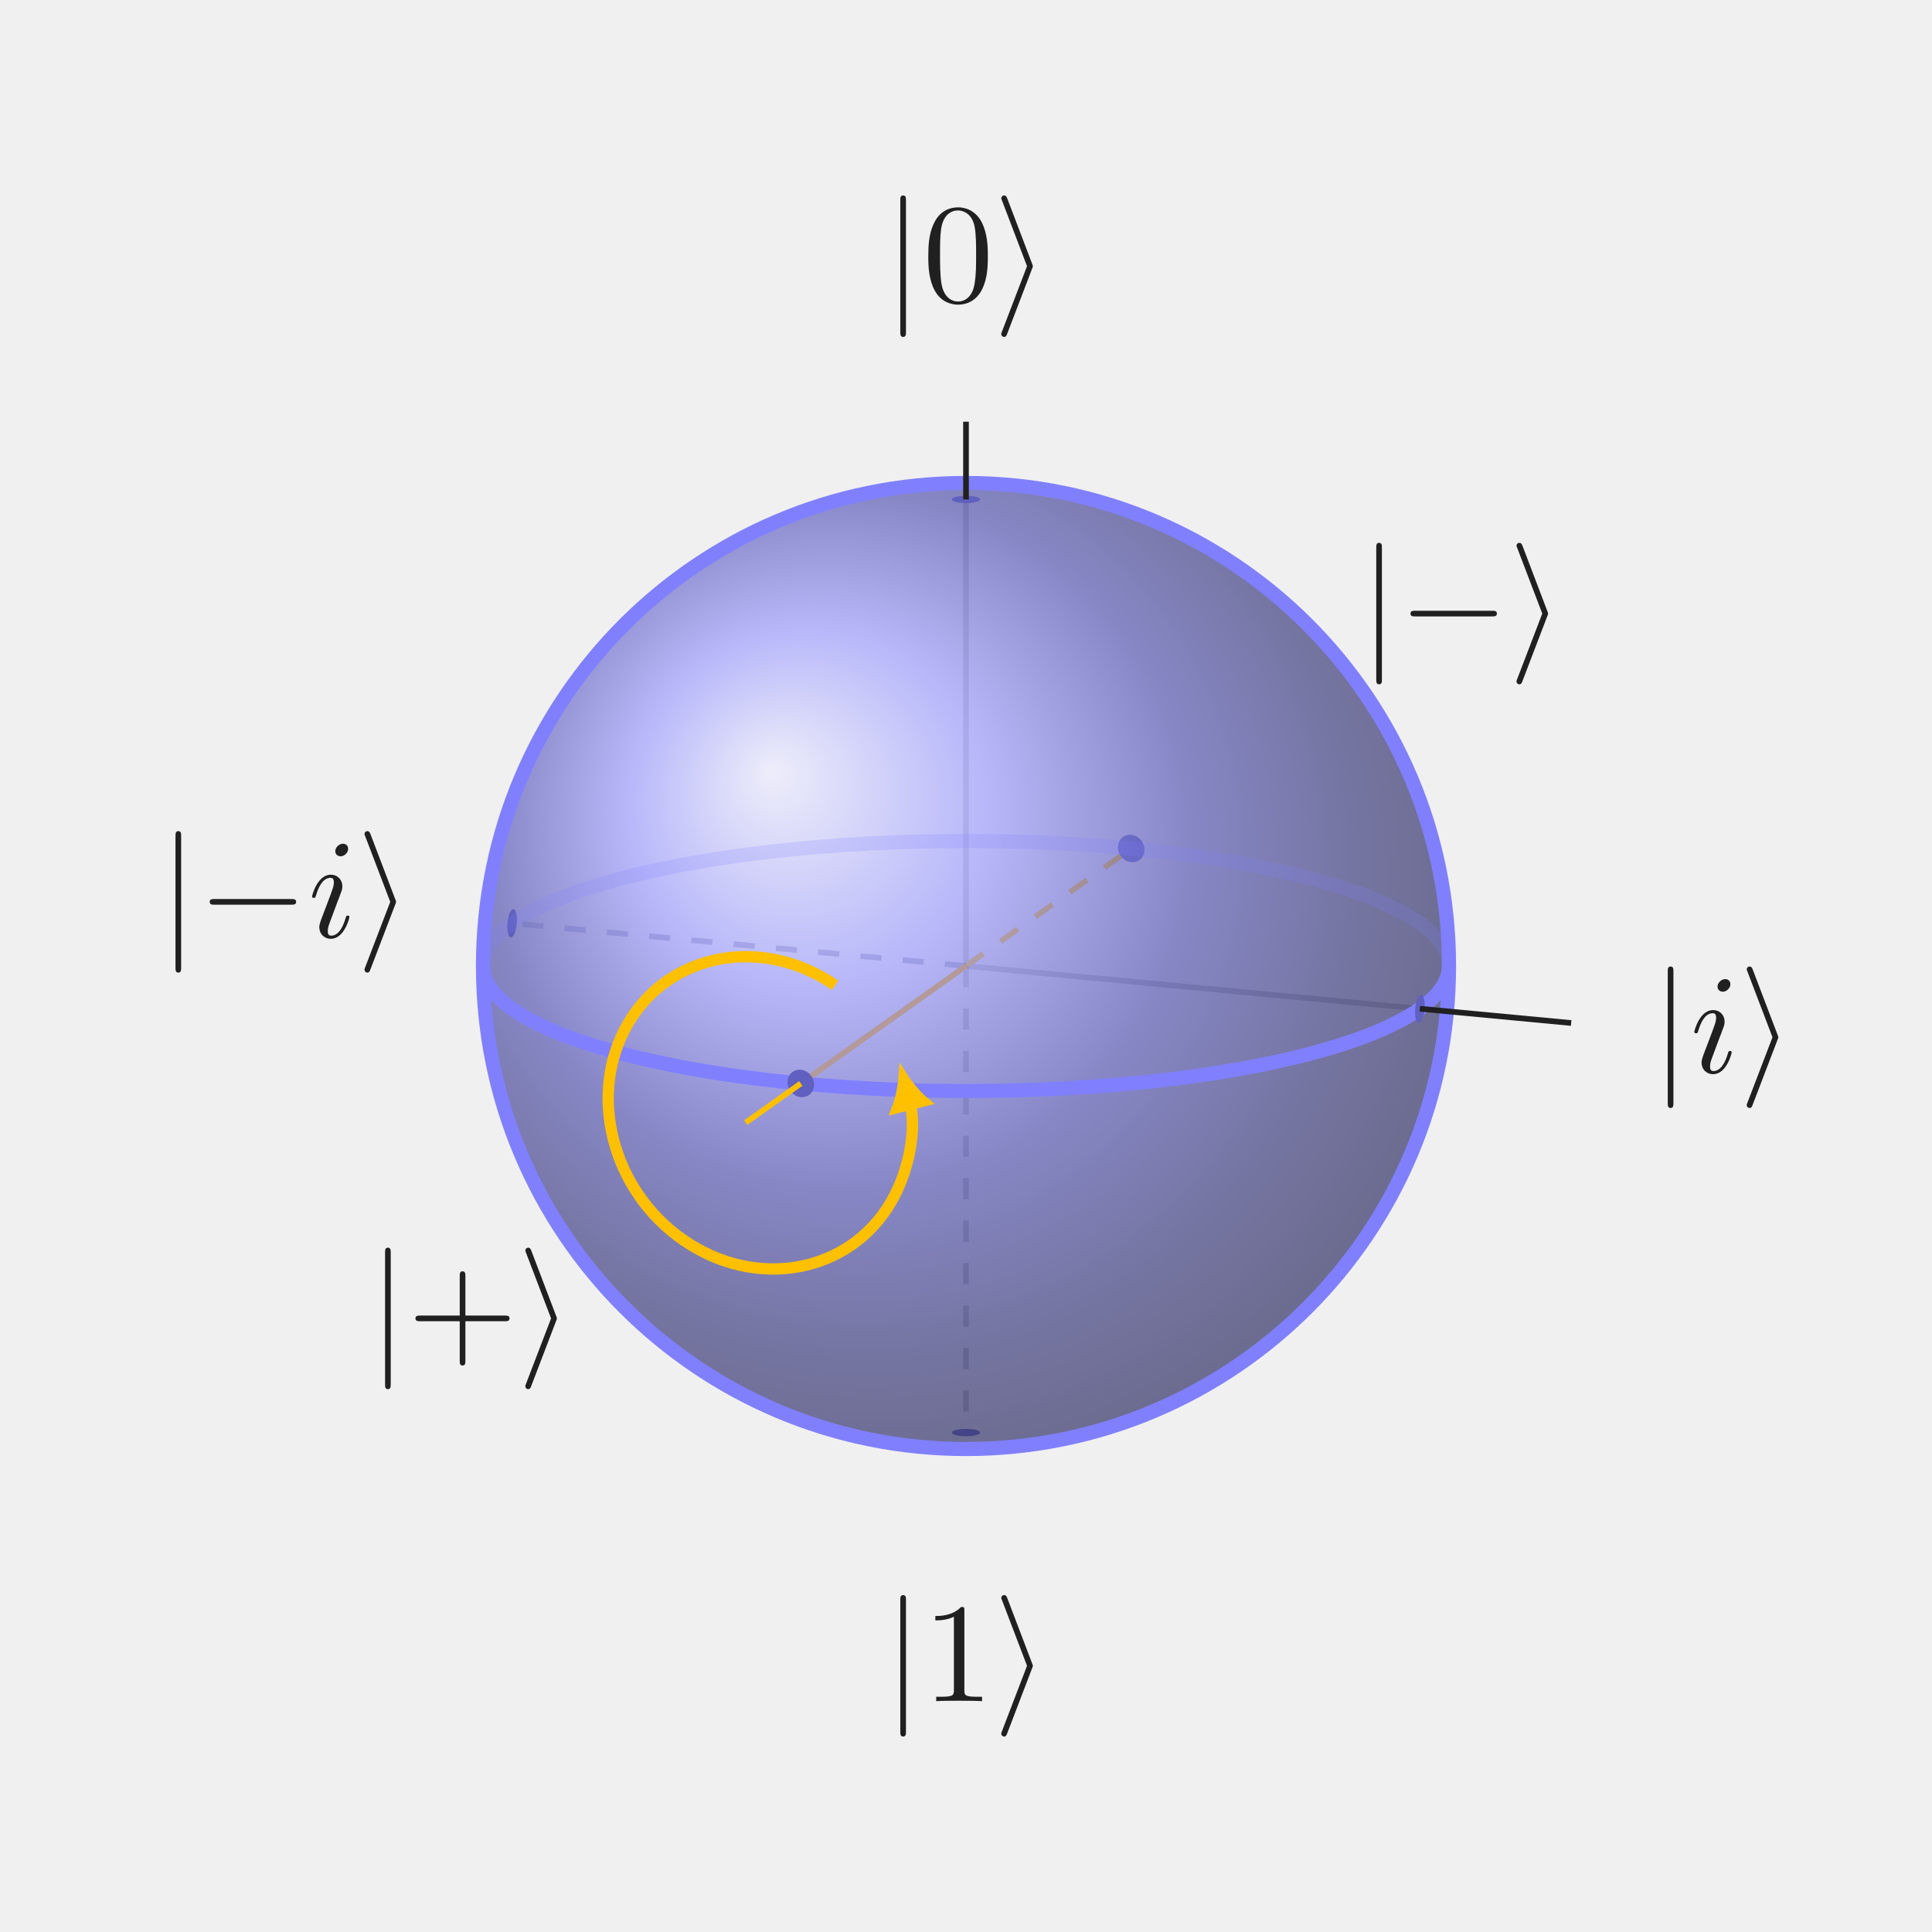
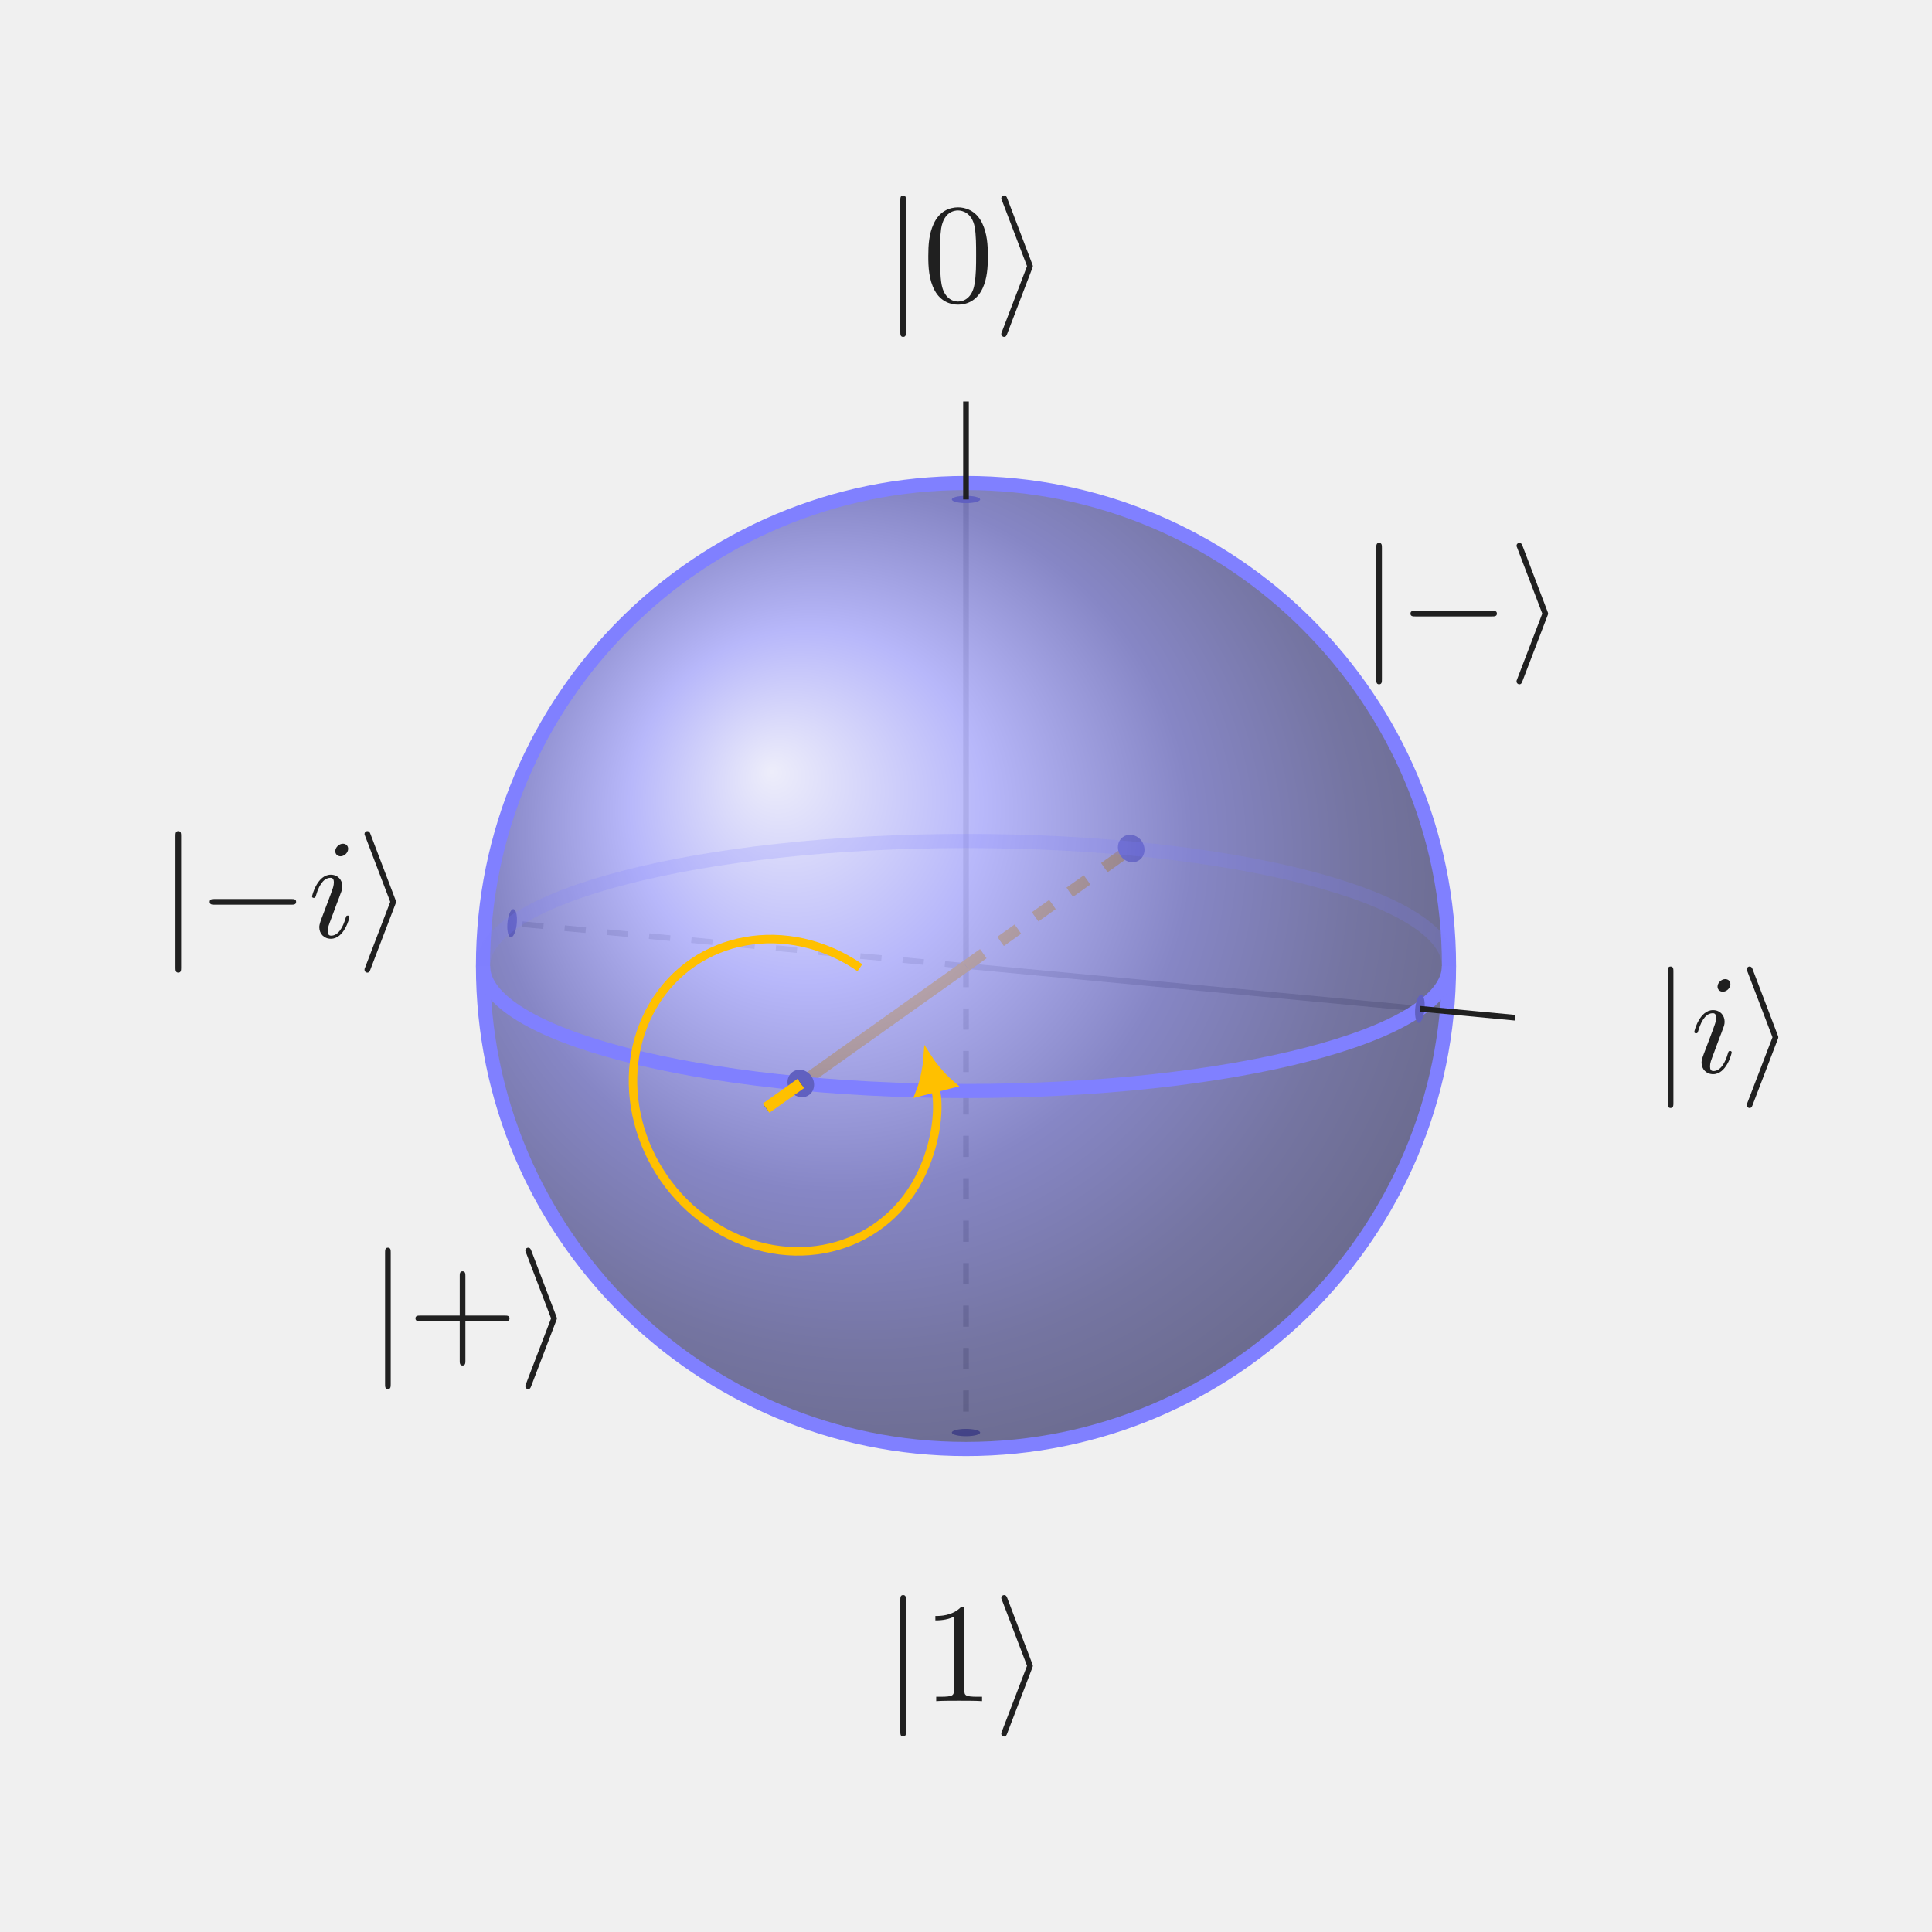
<svg xmlns="http://www.w3.org/2000/svg" xmlns:xlink="http://www.w3.org/1999/xlink" version="1.1" width="136.063pt" height="136.063pt" viewBox="-71.291 -72 136.063 136.063">
  <defs>
-     <g id="pgfs25">
+     <g id="pgfs26">
      <g transform="matrix(2.0,0.0,0.0,2.0,0.0,0.0)">
        <g stroke-dasharray="none" stroke-dashoffset="0.0">
          <g stroke-linejoin="miter">
            <g stroke-width="0.427">
              <path d="M1.092 0C.958 .037 .369 .244 0 .469V-.469C.369-.244 .958-.037 1.092 0Z" />
            </g>
          </g>
        </g>
      </g>
    </g>
    <path id="g0-0" d="M6.565-2.291C6.735-2.291 6.914-2.291 6.914-2.491S6.735-2.69 6.565-2.69H1.176C1.006-2.69 .827-2.69 .827-2.491S1.006-2.291 1.176-2.291H6.565Z" />
    <path id="g0-105" d="M2.72-2.321C2.77-2.441 2.77-2.461 2.77-2.491S2.77-2.54 2.72-2.66L.976-7.243C.917-7.412 .857-7.472 .747-7.472S.548-7.382 .548-7.273C.548-7.243 .548-7.223 .598-7.113L2.361-2.491L.598 2.112C.548 2.222 .548 2.242 .548 2.291C.548 2.401 .638 2.491 .747 2.491C.877 2.491 .917 2.391 .956 2.291L2.72-2.321Z" />
    <path id="g0-106" d="M1.584-7.113C1.584-7.293 1.584-7.472 1.385-7.472S1.186-7.293 1.186-7.113V2.132C1.186 2.311 1.186 2.491 1.385 2.491S1.584 2.311 1.584 2.132V-7.113Z" />
    <path id="g2-43" d="M4.075-2.291H6.854C6.994-2.291 7.183-2.291 7.183-2.491S6.994-2.69 6.854-2.69H4.075V-5.479C4.075-5.619 4.075-5.808 3.875-5.808S3.676-5.619 3.676-5.479V-2.69H.887C.747-2.69 .558-2.69 .558-2.491S.747-2.291 .887-2.291H3.676V.498C3.676 .638 3.676 .827 3.875 .827S4.075 .638 4.075 .498V-2.291Z" />
    <path id="g2-48" d="M4.583-3.188C4.583-3.985 4.533-4.782 4.184-5.519C3.726-6.476 2.909-6.635 2.491-6.635C1.893-6.635 1.166-6.376 .757-5.45C.438-4.762 .389-3.985 .389-3.188C.389-2.441 .428-1.544 .837-.787C1.265 .02 1.993 .219 2.481 .219C3.019 .219 3.776 .01 4.214-.936C4.533-1.624 4.583-2.401 4.583-3.188ZM2.481 0C2.092 0 1.504-.249 1.325-1.205C1.215-1.803 1.215-2.72 1.215-3.308C1.215-3.945 1.215-4.603 1.295-5.141C1.484-6.326 2.232-6.416 2.481-6.416C2.809-6.416 3.467-6.237 3.656-5.25C3.756-4.692 3.756-3.935 3.756-3.308C3.756-2.56 3.756-1.883 3.646-1.245C3.497-.299 2.929 0 2.481 0Z" />
    <path id="g2-49" d="M2.929-6.376C2.929-6.615 2.929-6.635 2.7-6.635C2.082-5.998 1.205-5.998 .887-5.998V-5.689C1.086-5.689 1.674-5.689 2.192-5.948V-.787C2.192-.428 2.162-.309 1.265-.309H.946V0C1.295-.03 2.162-.03 2.56-.03S3.826-.03 4.174 0V-.309H3.856C2.959-.309 2.929-.418 2.929-.787V-6.376Z" />
    <path id="g1-105" d="M2.829-6.227C2.829-6.426 2.69-6.585 2.461-6.585C2.192-6.585 1.923-6.326 1.923-6.057C1.923-5.868 2.062-5.699 2.301-5.699C2.531-5.699 2.829-5.928 2.829-6.227ZM2.072-2.481C2.192-2.77 2.192-2.79 2.291-3.059C2.371-3.258 2.421-3.397 2.421-3.587C2.421-4.035 2.102-4.403 1.604-4.403C.667-4.403 .289-2.959 .289-2.869C.289-2.77 .389-2.77 .408-2.77C.508-2.77 .518-2.79 .568-2.949C.837-3.885 1.235-4.184 1.574-4.184C1.654-4.184 1.823-4.184 1.823-3.866C1.823-3.656 1.753-3.447 1.714-3.347C1.634-3.088 1.186-1.933 1.026-1.504C.927-1.245 .797-.917 .797-.707C.797-.239 1.136 .11 1.614 .11C2.55 .11 2.919-1.335 2.919-1.425C2.919-1.524 2.829-1.524 2.8-1.524C2.7-1.524 2.7-1.494 2.65-1.345C2.471-.717 2.142-.11 1.634-.11C1.465-.11 1.395-.209 1.395-.438C1.395-.687 1.455-.827 1.684-1.435L2.072-2.481Z" />
  </defs>
  <g id="page1">
    <g stroke-miterlimit="10" transform="translate(-3.259749,-3.968699)scale(0.996264,-0.996264)">
      <g fill="#000" stroke="#000">
        <g stroke-width="0.4">
          <g fill="#202020" stroke="#202020">
            <g id="pgf0">
</g>
+             <g id="pgf1">
+ </g>
            <g transform="translate(-5.83334,-51.96954)">
              <g stroke="none" transform="scale(-1.00375,1.00375)translate(-3.259749,-3.968699)scale(-1,-1)">
                <g fill="#202020">
                  <g stroke="none">
                    <g fill="#202020">
                      <use x="-3.26" y="-3.969" xlink:href="#g0-106" />
                      <use x="-.492" y="-3.969" xlink:href="#g2-49" />
                      <use x="4.489" y="-3.969" xlink:href="#g0-105" />
                    </g>
                  </g>
                </g>
              </g>
            </g>
            <g transform="translate(-5.83334,46.96954)">
              <g stroke="none" transform="scale(-1.00375,1.00375)translate(-3.259749,-3.968699)scale(-1,-1)">
                <g fill="#202020">
                  <g stroke="none">
                    <g fill="#202020">
                      <use x="-3.26" y="-3.969" xlink:href="#g0-106" />
                      <use x="-.492" y="-3.969" xlink:href="#g2-48" />
                      <use x="4.489" y="-3.969" xlink:href="#g0-105" />
                    </g>
                  </g>
                </g>
              </g>
            </g>
            <g transform="translate(48.41803,-7.53705)">
              <g stroke="none" transform="scale(-1.00375,1.00375)translate(-3.259749,-3.968699)scale(-1,-1)">
                <g fill="#202020">
                  <g stroke="none">
                    <g fill="#202020">
                      <use x="-3.26" y="-3.969" xlink:href="#g0-106" />
                      <use x="-.492" y="-3.969" xlink:href="#g1-105" />
                      <use x="2.94" y="-3.969" xlink:href="#g0-105" />
                    </g>
                  </g>
                </g>
              </g>
            </g>
            <g transform="translate(-57.071,2.0333)">
              <g stroke="none" transform="scale(-1.00375,1.00375)translate(-3.259749,-3.968699)scale(-1,-1)">
                <g fill="#202020">
                  <g stroke="none">
                    <g fill="#202020">
                      <use x="-3.26" y="-3.969" xlink:href="#g0-106" />
                      <use x="-.492" y="-3.969" xlink:href="#g0-0" />
                      <use x="7.256" y="-3.969" xlink:href="#g1-105" />
                      <use x="10.689" y="-3.969" xlink:href="#g0-105" />
                    </g>
                  </g>
                </g>
              </g>
            </g>
            <g transform="translate(27.81145,22.41196)">
              <g stroke="none" transform="scale(-1.00375,1.00375)translate(-3.259749,-3.968699)scale(-1,-1)">
                <g fill="#202020">
                  <g stroke="none">
                    <g fill="#202020">
                      <use x="-3.26" y="-3.969" xlink:href="#g0-106" />
                      <use x="-.492" y="-3.969" xlink:href="#g0-0" />
                      <use x="7.256" y="-3.969" xlink:href="#g0-105" />
                    </g>
                  </g>
                </g>
              </g>
            </g>
            <g transform="translate(-42.25594,-27.41196)">
              <g stroke="none" transform="scale(-1.00375,1.00375)translate(-3.259749,-3.968699)scale(-1,-1)">
                <g fill="#202020">
                  <g stroke="none">
                    <g fill="#202020">
                      <use x="-3.26" y="-3.969" xlink:href="#g0-106" />
                      <use x="-.492" y="-3.969" xlink:href="#g2-43" />
                      <use x="7.256" y="-3.969" xlink:href="#g0-105" />
                    </g>
                  </g>
                </g>
              </g>
            </g>
            <g stroke-opacity="0.25">
              <g fill-opacity="0.25">
+                 <path d="M0 0L-11.678-8.304" fill="none" />
                <path d="M0 0L32.085-3.022" fill="none" />
                <path d="M0 0V32.98" fill="none" />
              </g>
            </g>
            <g stroke-dasharray="1.5,1.5" stroke-dashoffset="0.0">
              <g stroke-opacity="0.25">
                <g fill-opacity="0.25">
-                   <g fill="#ffc000" stroke="#ffc000">
-                     <g stroke-opacity="1">
-                       <g fill-opacity="1">
-                         <path d="M0 0L11.678 8.304" fill="none" />
-                       </g>
-                     </g>
-                   </g>
+                   <path d="M0 0L11.678 8.304" fill="none" />
+                   <path d="M0 0L-32.085 3.022" fill="none" />
                  <path d="M0 0V-32.98" fill="none" />
+                 </g>
+               </g>
+             </g>
+             <g fill="#ffc000" stroke="#ffc000">
+               <g stroke-width="0.8">
+                 <path d="M0 0L-11.678-8.304" fill="none" />
+               </g>
+             </g>
+             <g fill="#ffc000" stroke="#ffc000">
+               <g stroke-width="0.8">
+                 <g stroke-dasharray="1.5,1.5" stroke-dashoffset="0.0">
+                   <path d="M0 0L11.678 8.304" fill="none" />
                </g>
              </g>
            </g>
            <g fill="#6060c0">
              <path d="M-.342-33.223C.177-33.272 .751-33.203 .94-33.069C1.128-32.934 .861-32.786 .342-32.737C-.177-32.688-.751-32.757-.94-32.892C-1.128-33.026-.861-33.175-.342-33.223ZM0-32.98" stroke="none" />
            </g>
            <g fill="#6060c0">
              <path d="M-32.427 2.779C-32.427 3.312-32.274 3.854-32.085 3.988C-31.896 4.122-31.743 3.799-31.743 3.265C-31.743 2.732-31.896 2.191-32.085 2.056C-32.274 1.922-32.427 2.246-32.427 2.779ZM-32.085 3.022" stroke="none" />
            </g>
            <g fill="#6060c0">
              <path d="M12.618 8.216C12.618 8.749 12.197 9.221 11.678 9.27C11.159 9.319 10.738 8.926 10.738 8.393C10.738 7.859 11.159 7.387 11.678 7.338C12.197 7.289 12.618 7.682 12.618 8.216ZM11.678 8.304" stroke="none" />
            </g>
            <g stroke-width="1.0">
              <g fill="#8080ff" stroke="#8080ff">
                <g fill-opacity="0.7">
                  <clipPath id="pgfcp1">
                    <path d="M34.144 0C34.144 18.857 18.857 34.144 0 34.144S-34.144 18.857-34.144 0S-18.857-34.144 0-34.144S34.144-18.857 34.144 0ZM0 0" />
                  </clipPath>
                  <g clip-path="url(#pgfcp1)">
                    <g transform="matrix(1,0,0,1,0.0,0.0)">
                      <g transform="matrix(1.36082,0,0,1.36082,0.0,0.0)">
                        <radialGradient fx="0.4" fy="0.6" id="pgfsh2">
                          <stop offset="0.0" stop-color=" #ececff " />
                          <stop offset="0.18" stop-color=" #a0a0ff " />
                          <stop offset="0.36" stop-color=" #5959b3 " />
                          <stop offset="0.5" stop-color=" #404080 " />
                          <stop offset="1.0" stop-color=" #000 " />
                        </radialGradient>
                        <g transform="translate(-50.1875,-50.1875)">
                          <circle cx="50.188" cy="50.188" r="50.188" style="fill:url(#pgfsh2); stroke:none" />
                        </g>
                      </g>
                    </g>
                  </g>
                  <path d="M34.144 0C34.144 18.857 18.857 34.144 0 34.144S-34.144 18.857-34.144 0S-18.857-34.144 0-34.144S34.144-18.857 34.144 0ZM0 0" fill="none" />
                </g>
              </g>
            </g>
            <g stroke-width="1.0">
              <g fill="#8080ff" stroke="#8080ff">
                <g stroke-opacity="0.2">
                  <g fill-opacity="0.2">
                    <path d="M34.139 0C34.139 4.88 18.855 8.836-0 8.836C-18.855 8.835-34.139 4.88-34.139-0" fill="none" />
                  </g>
                </g>
              </g>
            </g>
-             <g id="pgf1">
- </g>
            <g id="pgf2">
</g>
            <g id="pgf3">
</g>
            <g id="pgf4">
</g>
            <g id="pgf5">
</g>
            <g id="pgf6">
</g>
            <g id="pgf7">
</g>
            <g id="pgf8">
</g>
            <g id="pgf9">
</g>
            <g id="pgf10">
</g>
            <g id="pgf11">
</g>
            <g id="pgf12">
</g>
            <g id="pgf13">
</g>
            <g id="pgf14">
</g>
            <g id="pgf15">
</g>
            <g id="pgf16">
</g>
            <g id="pgf17">
</g>
            <g id="pgf18">
</g>
            <g id="pgf19">
</g>
            <g id="pgf20">
</g>
            <g id="pgf21">
+ </g>
+             <g id="pgf22">
</g>
            <g stroke-dasharray="3.0,2.0" stroke-dashoffset="0.0">
              <g stroke-width="0.4">
                <g fill="#fff" stroke="#fff">
-                   <animate attributeName="d" begin="0.0s" calcMode="spline" dur="1.75" fill="freeze" keySplines="0 0 1 1;0 0 1 1;0 0 1 1;0 0 1 1;0 0 1 1;0 0 1 1;0 0 1 1;0 0 1 1;0 0 1 1;0 0 1 1;0 0 1 1;0 0 1 1" keyTimes="0.0;0.143;0.171;0.2;0.229;0.257;0.286;0.314;0.343;0.371;0.4;0.429;1.0" values="M 0.0 0.0 M 0.0 32.975 C 0.0 32.975 0.0 32.975 0.0 32.975 ;M 0.0 0.0 M 0.0 32.975 C 0.0 32.975 0.0 32.975 0.0 32.975 ;M 0.0 0.0 M 0.0 32.975 C -1.679 33.133 -3.36 33.156 -5.018 33.042 ;M 0.0 0.0 M 0.0 32.975 C -3.365 33.292 -6.713 33.063 -9.913 32.295 ;M 0.0 0.0 M 0.0 32.975 C -5.061 33.452 -10.055 32.69 -14.564 30.753 ;M 0.0 0.0 M 0.0 32.975 C -6.774 33.613 -13.376 32.03 -18.856 28.454 ;M 0.0 0.0 M 0.0 32.975 C -8.507 33.777 -16.669 31.07 -22.684 25.454 ;M 0.0 0.0 M 0.0 32.975 C -10.267 33.942 -19.918 29.797 -25.953 21.827 ;M 0.0 0.0 M 0.0 32.975 C -12.062 34.111 -23.107 28.194 -28.583 17.663 ;M 0.0 0.0 M 0.0 32.975 C -13.897 34.284 -26.216 26.245 -30.51 13.064 ;M 0.0 0.0 M 0.0 32.975 C -15.779 34.462 -29.217 23.93 -31.685 8.143 ;M 0.0 0.0 M 0.0 32.975 C -17.718 34.644 -32.08 21.234 -32.08 3.022 ;M 0.0 0.0 M 0.0 32.975 C -17.718 34.644 -32.08 21.234 -32.08 3.022 " xlink:href="#pgf22p" />
-                   <animate attributeName="marker-start" begin="0.0s" dur="1.75" fill="freeze" from="none" to="none" xlink:href="#pgf22p" />
-                   <animate attributeName="marker-end" begin="0.0s" dur="1.75" fill="freeze" from="none" to="none" xlink:href="#pgf22p" />
-                   <g id="pgf22">
-                     <path d="" fill="none" id="pgf22p" />
-                   </g>
-                 </g>
-               </g>
-             </g>
-             <g stroke-dasharray="3.0,2.0" stroke-dashoffset="0.0">
-               <g stroke-width="0.4">
-                 <g fill="#fff" stroke="#fff">
-                   <animate attributeName="d" begin="0.0s" calcMode="spline" dur="1.75" fill="freeze" keySplines="0 0 1 1;0 0 1 1;0 0 1 1;0 0 1 1;0 0 1 1;0 0 1 1;0 0 1 1;0 0 1 1;0 0 1 1;0 0 1 1;0 0 1 1" keyTimes="0.0;0.457;0.486;0.514;0.543;0.571;0.6;0.629;0.657;0.686;0.714;1.0" values="M 0.0 0.0 L 0.0 0.0 ;M 0.0 0.0 M -32.08 3.022 C -32.08 1.295 -31.948 -0.444 -31.685 -2.174 ;M 0.0 0.0 M -32.08 3.022 C -32.08 -0.437 -31.55 -3.928 -30.51 -7.316 ;M 0.0 0.0 M -32.08 3.022 C -32.08 -2.18 -30.881 -7.427 -28.583 -12.278 ;M 0.0 0.0 M -32.08 3.022 C -32.08 -3.941 -29.935 -10.93 -25.953 -16.938 ;M 0.0 0.0 M -32.08 3.022 C -32.08 -5.722 -28.699 -14.431 -22.684 -21.18 ;M 0.0 0.0 M -32.08 3.022 C -32.08 -7.532 -27.163 -17.916 -18.856 -24.902 ;M 0.0 0.0 M -32.08 3.022 C -32.08 -9.377 -25.311 -21.368 -14.564 -28.009 ;M 0.0 0.0 M -32.08 3.022 C -32.08 -11.263 -23.13 -24.769 -9.913 -30.428 ;M 0.0 0.0 M -32.08 3.022 C -32.08 -13.197 -20.603 -28.091 -5.018 -32.097 ;M 0.0 0.0 M -32.08 3.022 C -32.08 -15.19 -17.718 -31.306 0.0 -32.975 ;M 0.0 0.0 M -32.08 3.022 C -32.08 -15.19 -17.718 -31.306 0.0 -32.975 " xlink:href="#pgf23p" />
+                   <animate attributeName="d" begin="0.0s" calcMode="spline" dur="1.75" fill="freeze" keySplines="0 0 1 1;0 0 1 1;0 0 1 1;0 0 1 1;0 0 1 1;0 0 1 1;0 0 1 1;0 0 1 1;0 0 1 1;0 0 1 1;0 0 1 1;0 0 1 1" keyTimes="0.0;0.143;0.171;0.2;0.229;0.257;0.286;0.314;0.343;0.371;0.4;0.429;1.0" values="M 0.0 0.0 M 0.0 32.975 C 0.0 32.975 0.0 32.975 0.0 32.975 ;M 0.0 0.0 M 0.0 32.975 C 0.0 32.975 0.0 32.975 0.0 32.975 ;M 0.0 0.0 M 0.0 32.975 C -1.679 33.133 -3.36 33.156 -5.018 33.042 ;M 0.0 0.0 M 0.0 32.975 C -3.365 33.292 -6.713 33.063 -9.913 32.295 ;M 0.0 0.0 M 0.0 32.975 C -5.061 33.452 -10.055 32.69 -14.564 30.753 ;M 0.0 0.0 M 0.0 32.975 C -6.774 33.613 -13.376 32.03 -18.856 28.454 ;M 0.0 0.0 M 0.0 32.975 C -8.507 33.777 -16.669 31.07 -22.684 25.454 ;M 0.0 0.0 M 0.0 32.975 C -10.267 33.942 -19.918 29.797 -25.953 21.827 ;M 0.0 0.0 M 0.0 32.975 C -12.062 34.111 -23.107 28.194 -28.583 17.663 ;M 0.0 0.0 M 0.0 32.975 C -13.897 34.284 -26.216 26.245 -30.51 13.064 ;M 0.0 0.0 M 0.0 32.975 C -15.779 34.462 -29.217 23.93 -31.685 8.143 ;M 0.0 0.0 M 0.0 32.975 C -17.718 34.644 -32.08 21.234 -32.08 3.022 ;M 0.0 0.0 M 0.0 32.975 C -17.718 34.644 -32.08 21.234 -32.08 3.022 " xlink:href="#pgf23p" />
                  <animate attributeName="marker-start" begin="0.0s" dur="1.75" fill="freeze" from="none" to="none" xlink:href="#pgf23p" />
                  <animate attributeName="marker-end" begin="0.0s" dur="1.75" fill="freeze" from="none" to="none" xlink:href="#pgf23p" />
                  <g id="pgf23">
                    <path d="" fill="none" id="pgf23p" />
                  </g>
                </g>
              </g>
            </g>
+             <g stroke-dasharray="3.0,2.0" stroke-dashoffset="0.0">
+               <g stroke-width="0.4">
+                 <g fill="#fff" stroke="#fff">
+                   <animate attributeName="d" begin="0.0s" calcMode="spline" dur="1.75" fill="freeze" keySplines="0 0 1 1;0 0 1 1;0 0 1 1;0 0 1 1;0 0 1 1;0 0 1 1;0 0 1 1;0 0 1 1;0 0 1 1;0 0 1 1;0 0 1 1" keyTimes="0.0;0.457;0.486;0.514;0.543;0.571;0.6;0.629;0.657;0.686;0.714;1.0" values="M 0.0 0.0 L 0.0 0.0 ;M 0.0 0.0 M -32.08 3.022 C -32.08 1.295 -31.948 -0.444 -31.685 -2.174 ;M 0.0 0.0 M -32.08 3.022 C -32.08 -0.437 -31.55 -3.928 -30.51 -7.316 ;M 0.0 0.0 M -32.08 3.022 C -32.08 -2.18 -30.881 -7.427 -28.583 -12.278 ;M 0.0 0.0 M -32.08 3.022 C -32.08 -3.941 -29.935 -10.93 -25.953 -16.938 ;M 0.0 0.0 M -32.08 3.022 C -32.08 -5.722 -28.699 -14.431 -22.684 -21.18 ;M 0.0 0.0 M -32.08 3.022 C -32.08 -7.532 -27.163 -17.916 -18.856 -24.902 ;M 0.0 0.0 M -32.08 3.022 C -32.08 -9.377 -25.311 -21.368 -14.564 -28.009 ;M 0.0 0.0 M -32.08 3.022 C -32.08 -11.263 -23.13 -24.769 -9.913 -30.428 ;M 0.0 0.0 M -32.08 3.022 C -32.08 -13.197 -20.603 -28.091 -5.018 -32.097 ;M 0.0 0.0 M -32.08 3.022 C -32.08 -15.19 -17.718 -31.306 0.0 -32.975 ;M 0.0 0.0 M -32.08 3.022 C -32.08 -15.19 -17.718 -31.306 0.0 -32.975 " xlink:href="#pgf24p" />
+                   <animate attributeName="marker-start" begin="0.0s" dur="1.75" fill="freeze" from="none" to="none" xlink:href="#pgf24p" />
+                   <animate attributeName="marker-end" begin="0.0s" dur="1.75" fill="freeze" from="none" to="none" xlink:href="#pgf24p" />
+                   <g id="pgf24">
+                     <path d="" fill="none" id="pgf24p" />
+                   </g>
+                 </g>
+               </g>
+             </g>
            <g stroke-width="0.8">
              <g fill="#f00" stroke="#f00">
-                 <animate attributeName="d" begin="0.0s" calcMode="spline" dur="1.75" fill="freeze" keySplines="0 0 1 1;0 0 1 1;0 0 1 1;0 0 1 1;0 0 1 1;0 0 1 1;0 0 1 1;0 0 1 1;0 0 1 1;0 0 1 1;0 0 1 1;0 0 1 1;0 0 1 1;0 0 1 1;0 0 1 1;0 0 1 1;0 0 1 1;0 0 1 1;0 0 1 1;0 0 1 1;0 0 1 1;0 0 1 1" keyTimes="0.0;0.143;0.171;0.2;0.229;0.257;0.286;0.314;0.343;0.371;0.4;0.429;0.457;0.486;0.514;0.543;0.571;0.6;0.629;0.657;0.686;0.714;1.0" values="M 0.0 0.0 L 0.0 28.921 ;M 0.0 0.0 L 0.0 28.921 ;M 0.0 0.0 L -4.409 29.033 ;M 0.0 0.0 L -8.723 28.419 ;M 0.0 0.0 L -12.828 27.089 ;M 0.0 0.0 L -16.616 25.074 ;M 0.0 0.0 L -19.986 22.426 ;M 0.0 0.0 L -22.85 19.217 ;M 0.0 0.0 L -25.134 15.531 ;M 0.0 0.0 L -26.782 11.468 ;M 0.0 0.0 L -27.758 7.134 ;M 0.0 0.0 L -28.044 2.642 ;M 0.0 0.0 L -27.639 -1.896 ;M 0.0 0.0 L -26.567 -6.371 ;M 0.0 0.0 L -24.858 -10.677 ;M 0.0 0.0 L -22.558 -14.721 ;M 0.0 0.0 L -19.72 -18.413 ;M 0.0 0.0 L -16.408 -21.669 ;M 0.0 0.0 L -12.693 -24.412 ;M 0.0 0.0 L -8.657 -26.572 ;M 0.0 0.0 L -4.392 -28.09 ;M 0.0 0.0 L 0.0 -28.921 ;M 0.0 0.0 L 0.0 -28.921 " xlink:href="#pgf24p" />
-                 <animate attributeName="marker-start" begin="0.0s" dur="1.75" fill="freeze" from="none" to="none" xlink:href="#pgf24p" />
-                 <animate attributeName="marker-end" begin="0.0s" dur="1.75" fill="freeze" from="url(#pgf3m)" to="url(#pgf3m)" xlink:href="#pgf24p" />
-                 <g id="pgf24">
+                 <animate attributeName="d" begin="0.0s" calcMode="spline" dur="1.75" fill="freeze" keySplines="0 0 1 1;0 0 1 1;0 0 1 1;0 0 1 1;0 0 1 1;0 0 1 1;0 0 1 1;0 0 1 1;0 0 1 1;0 0 1 1;0 0 1 1;0 0 1 1;0 0 1 1;0 0 1 1;0 0 1 1;0 0 1 1;0 0 1 1;0 0 1 1;0 0 1 1;0 0 1 1;0 0 1 1;0 0 1 1" keyTimes="0.0;0.143;0.171;0.2;0.229;0.257;0.286;0.314;0.343;0.371;0.4;0.429;0.457;0.486;0.514;0.543;0.571;0.6;0.629;0.657;0.686;0.714;1.0" values="M 0.0 0.0 L 0.0 28.921 ;M 0.0 0.0 L 0.0 28.921 ;M 0.0 0.0 L -4.409 29.033 ;M 0.0 0.0 L -8.723 28.419 ;M 0.0 0.0 L -12.828 27.089 ;M 0.0 0.0 L -16.616 25.074 ;M 0.0 0.0 L -19.986 22.426 ;M 0.0 0.0 L -22.85 19.217 ;M 0.0 0.0 L -25.134 15.531 ;M 0.0 0.0 L -26.782 11.468 ;M 0.0 0.0 L -27.758 7.134 ;M 0.0 0.0 L -28.044 2.642 ;M 0.0 0.0 L -27.639 -1.896 ;M 0.0 0.0 L -26.567 -6.371 ;M 0.0 0.0 L -24.858 -10.677 ;M 0.0 0.0 L -22.558 -14.721 ;M 0.0 0.0 L -19.72 -18.413 ;M 0.0 0.0 L -16.408 -21.669 ;M 0.0 0.0 L -12.693 -24.412 ;M 0.0 0.0 L -8.657 -26.572 ;M 0.0 0.0 L -4.392 -28.09 ;M 0.0 0.0 L 0.0 -28.921 ;M 0.0 0.0 L 0.0 -28.921 " xlink:href="#pgf25p" />
+                 <animate attributeName="marker-start" begin="0.0s" dur="1.75" fill="freeze" from="none" to="none" xlink:href="#pgf25p" />
+                 <animate attributeName="marker-end" begin="0.0s" dur="1.75" fill="freeze" from="url(#pgf3m)" to="url(#pgf3m)" xlink:href="#pgf25p" />
+                 <g id="pgf25">
                  <marker id="pgf3m" markerUnits="userSpaceOnUse" orient="auto" overflow="visible">
-                     <use xlink:href="#pgfs25" />
+                     <use xlink:href="#pgfs26" />
                  </marker>
-                   <path d="" fill="none" id="pgf24p" />
+                   <path d="" fill="none" id="pgf25p" />
                </g>
              </g>
            </g>
            <g stroke-width="1.0">
              <g fill="#8080ff" stroke="#8080ff">
                <path d="M-34.139-0C-34.139-4.88-18.855-8.836 0-8.836C18.855-8.835 34.139-4.88 34.139 0" fill="none" />
              </g>
            </g>
-             <g stroke-dasharray="1.5,1.5" stroke-dashoffset="0.0">
-               <g stroke-opacity="0.25">
-                 <g fill-opacity="0.25">
-                   <g fill="#5959b3" stroke="#5959b3">
-                     <path d="M0 0L-32.085 3.022" fill="none" />
-                   </g>
-                 </g>
-               </g>
-             </g>
-             <g fill="#b39999" stroke="#b39999">
-               <path d="M0 0L-11.678-8.304" fill="none" />
-             </g>
            <g fill="#6060c0">
              <path d="M-10.738-8.393C-10.738-7.859-11.159-7.387-11.678-7.338C-12.197-7.289-12.618-7.682-12.618-8.216C-12.618-8.749-12.197-9.221-11.678-9.27C-11.159-9.319-10.738-8.926-10.738-8.393ZM-11.678-8.304" stroke="none" />
            </g>
            <g fill="#6060c0">
              <path d="M31.743-3.265C31.743-2.732 31.896-2.191 32.085-2.056C32.274-1.922 32.427-2.246 32.427-2.779C32.427-3.312 32.274-3.854 32.085-3.988C31.896-4.122 31.743-3.799 31.743-3.265ZM32.085-3.022" stroke="none" />
            </g>
            <g fill="#6060c0">
              <path d="M-.342 32.737C.177 32.688 .751 32.757 .94 32.892C1.128 33.026 .861 33.175 .342 33.223C-.177 33.272-.751 33.203-.94 33.069C-1.128 32.934-.861 32.786-.342 32.737ZM0 32.98" stroke="none" />
            </g>
-             <g fill="#ffc000" stroke="#ffc000">
-               <g stroke-width="0.4">
-                 <path d="M-11.678-8.304L-15.571-11.072" fill="none" />
-               </g>
-             </g>
-             <path d="M32.085-3.022L42.779-4.03" fill="none" />
-             <path d="M0 32.98V38.476" fill="none" />
+             <path d="M-11.678-8.304L-14.13-10.048" fill="none" />
+             <path d="M32.085-3.022L38.822-3.657" fill="none" />
+             <path d="M0 32.98V39.906" fill="none" />
            <g fill="#ffc000" stroke="#ffc000">
              <g stroke-width="0.8">
-                 <path d="M-9.251-1.365C-14.365 2.152-20.905 .967-23.858-4.012C-26.811-8.991-25.058-15.878-19.944-19.395C-14.829-22.912-8.29-21.727-5.337-16.748C-3.919-14.357-3.535-11.392-3.932-9.832" fill="none" />
-                 <g transform="matrix(-0.24655,0.96909,-0.96909,-0.24655,-3.93178,-9.83159)">
+                 <path d="M-11.678-8.304L-14.13-10.048" fill="none" />
+               </g>
+             </g>
+             <g fill="#ffc000" stroke="#ffc000">
+               <g stroke-width="0.6">
+                 <path d="M-7.499-.119C-12.614 3.398-19.153 2.213-22.106-2.766C-25.059-7.745-23.307-14.633-18.192-18.15C-13.078-21.667-6.538-20.482-3.585-15.502C-2.167-13.112-1.783-10.147-2.17-8.626" fill="none" />
+                 <g transform="matrix(-0.24655,0.96909,-0.96909,-0.24655,-2.16995,-8.62614)">
                  <g stroke-dasharray="none" stroke-dashoffset="0.0">
                    <g stroke-linejoin="miter">
-                       <g stroke-width="0.683">
-                         <path d="M1.993 0C1.748 .079 .672 .524 0 1.009V-1.009C.672-.524 1.748-.079 1.993 0Z" />
-                       </g>
+                       <path d="M2.166 0C1.9 .085 .731 .568 0 1.094V-1.094C.731-.568 1.9-.085 2.166 0Z" />
                    </g>
                  </g>
                </g>
              </g>
            </g>
          </g>
        </g>
      </g>
    </g>
  </g>
</svg>
